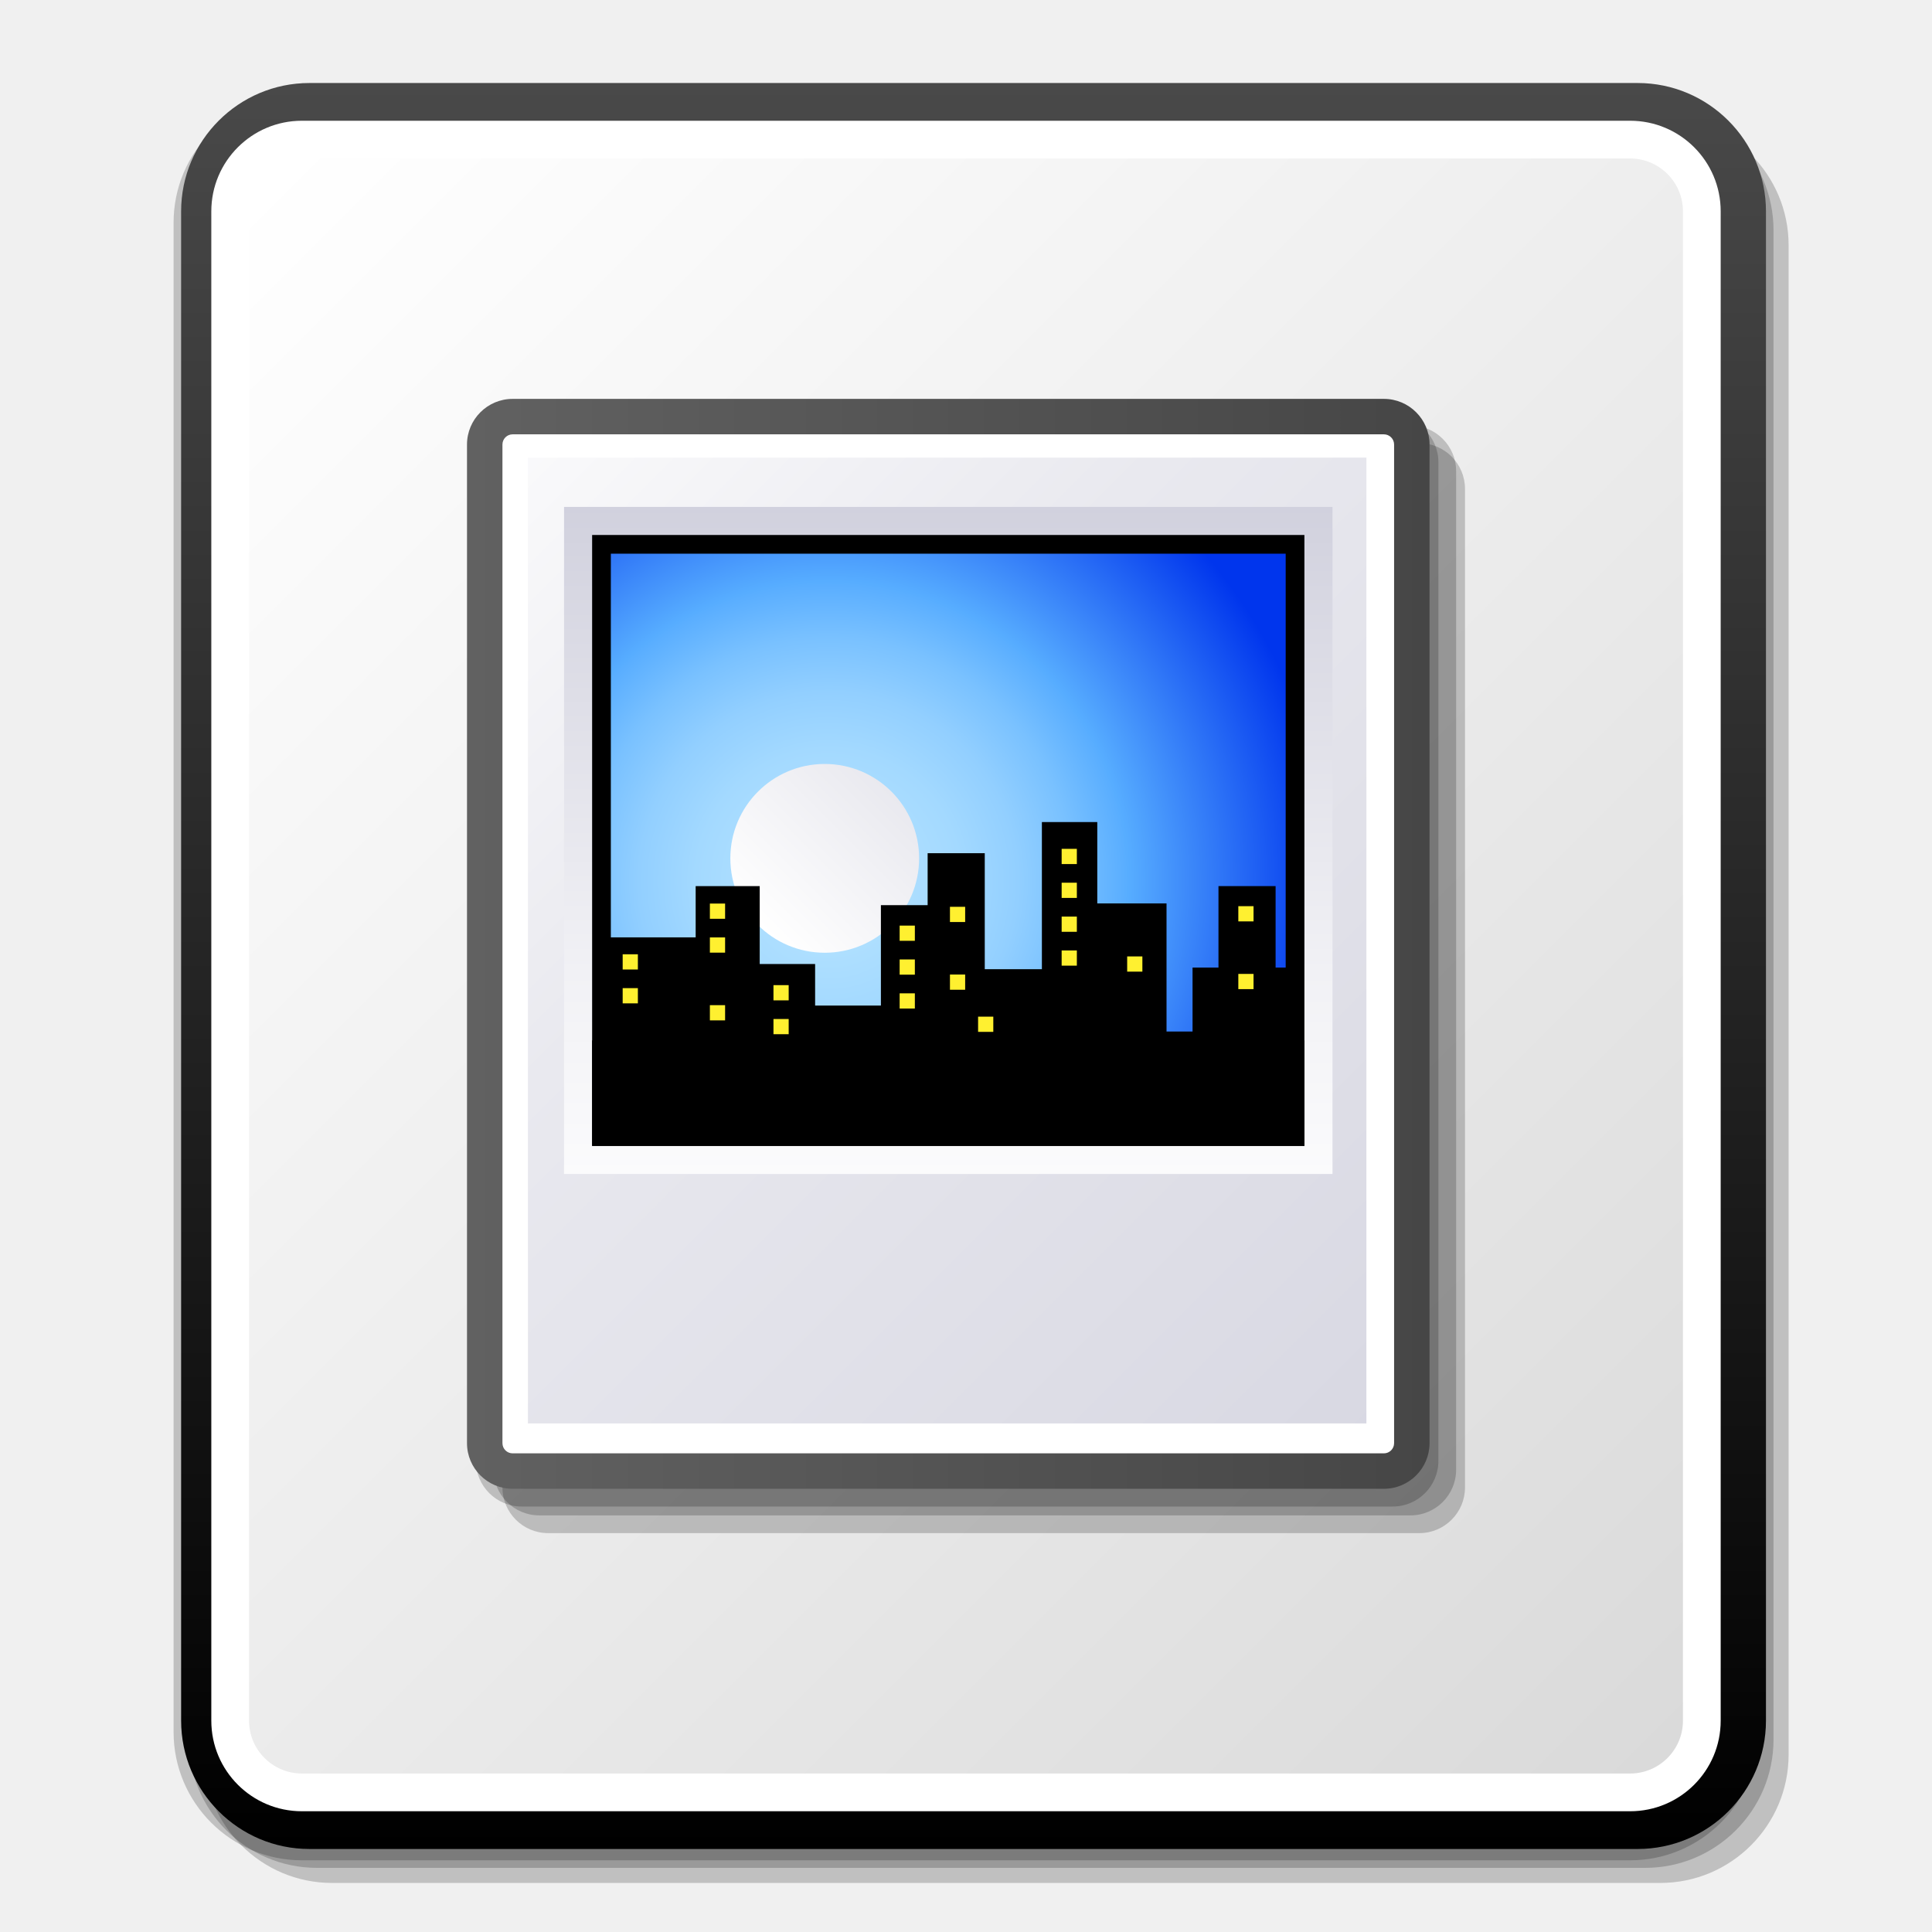
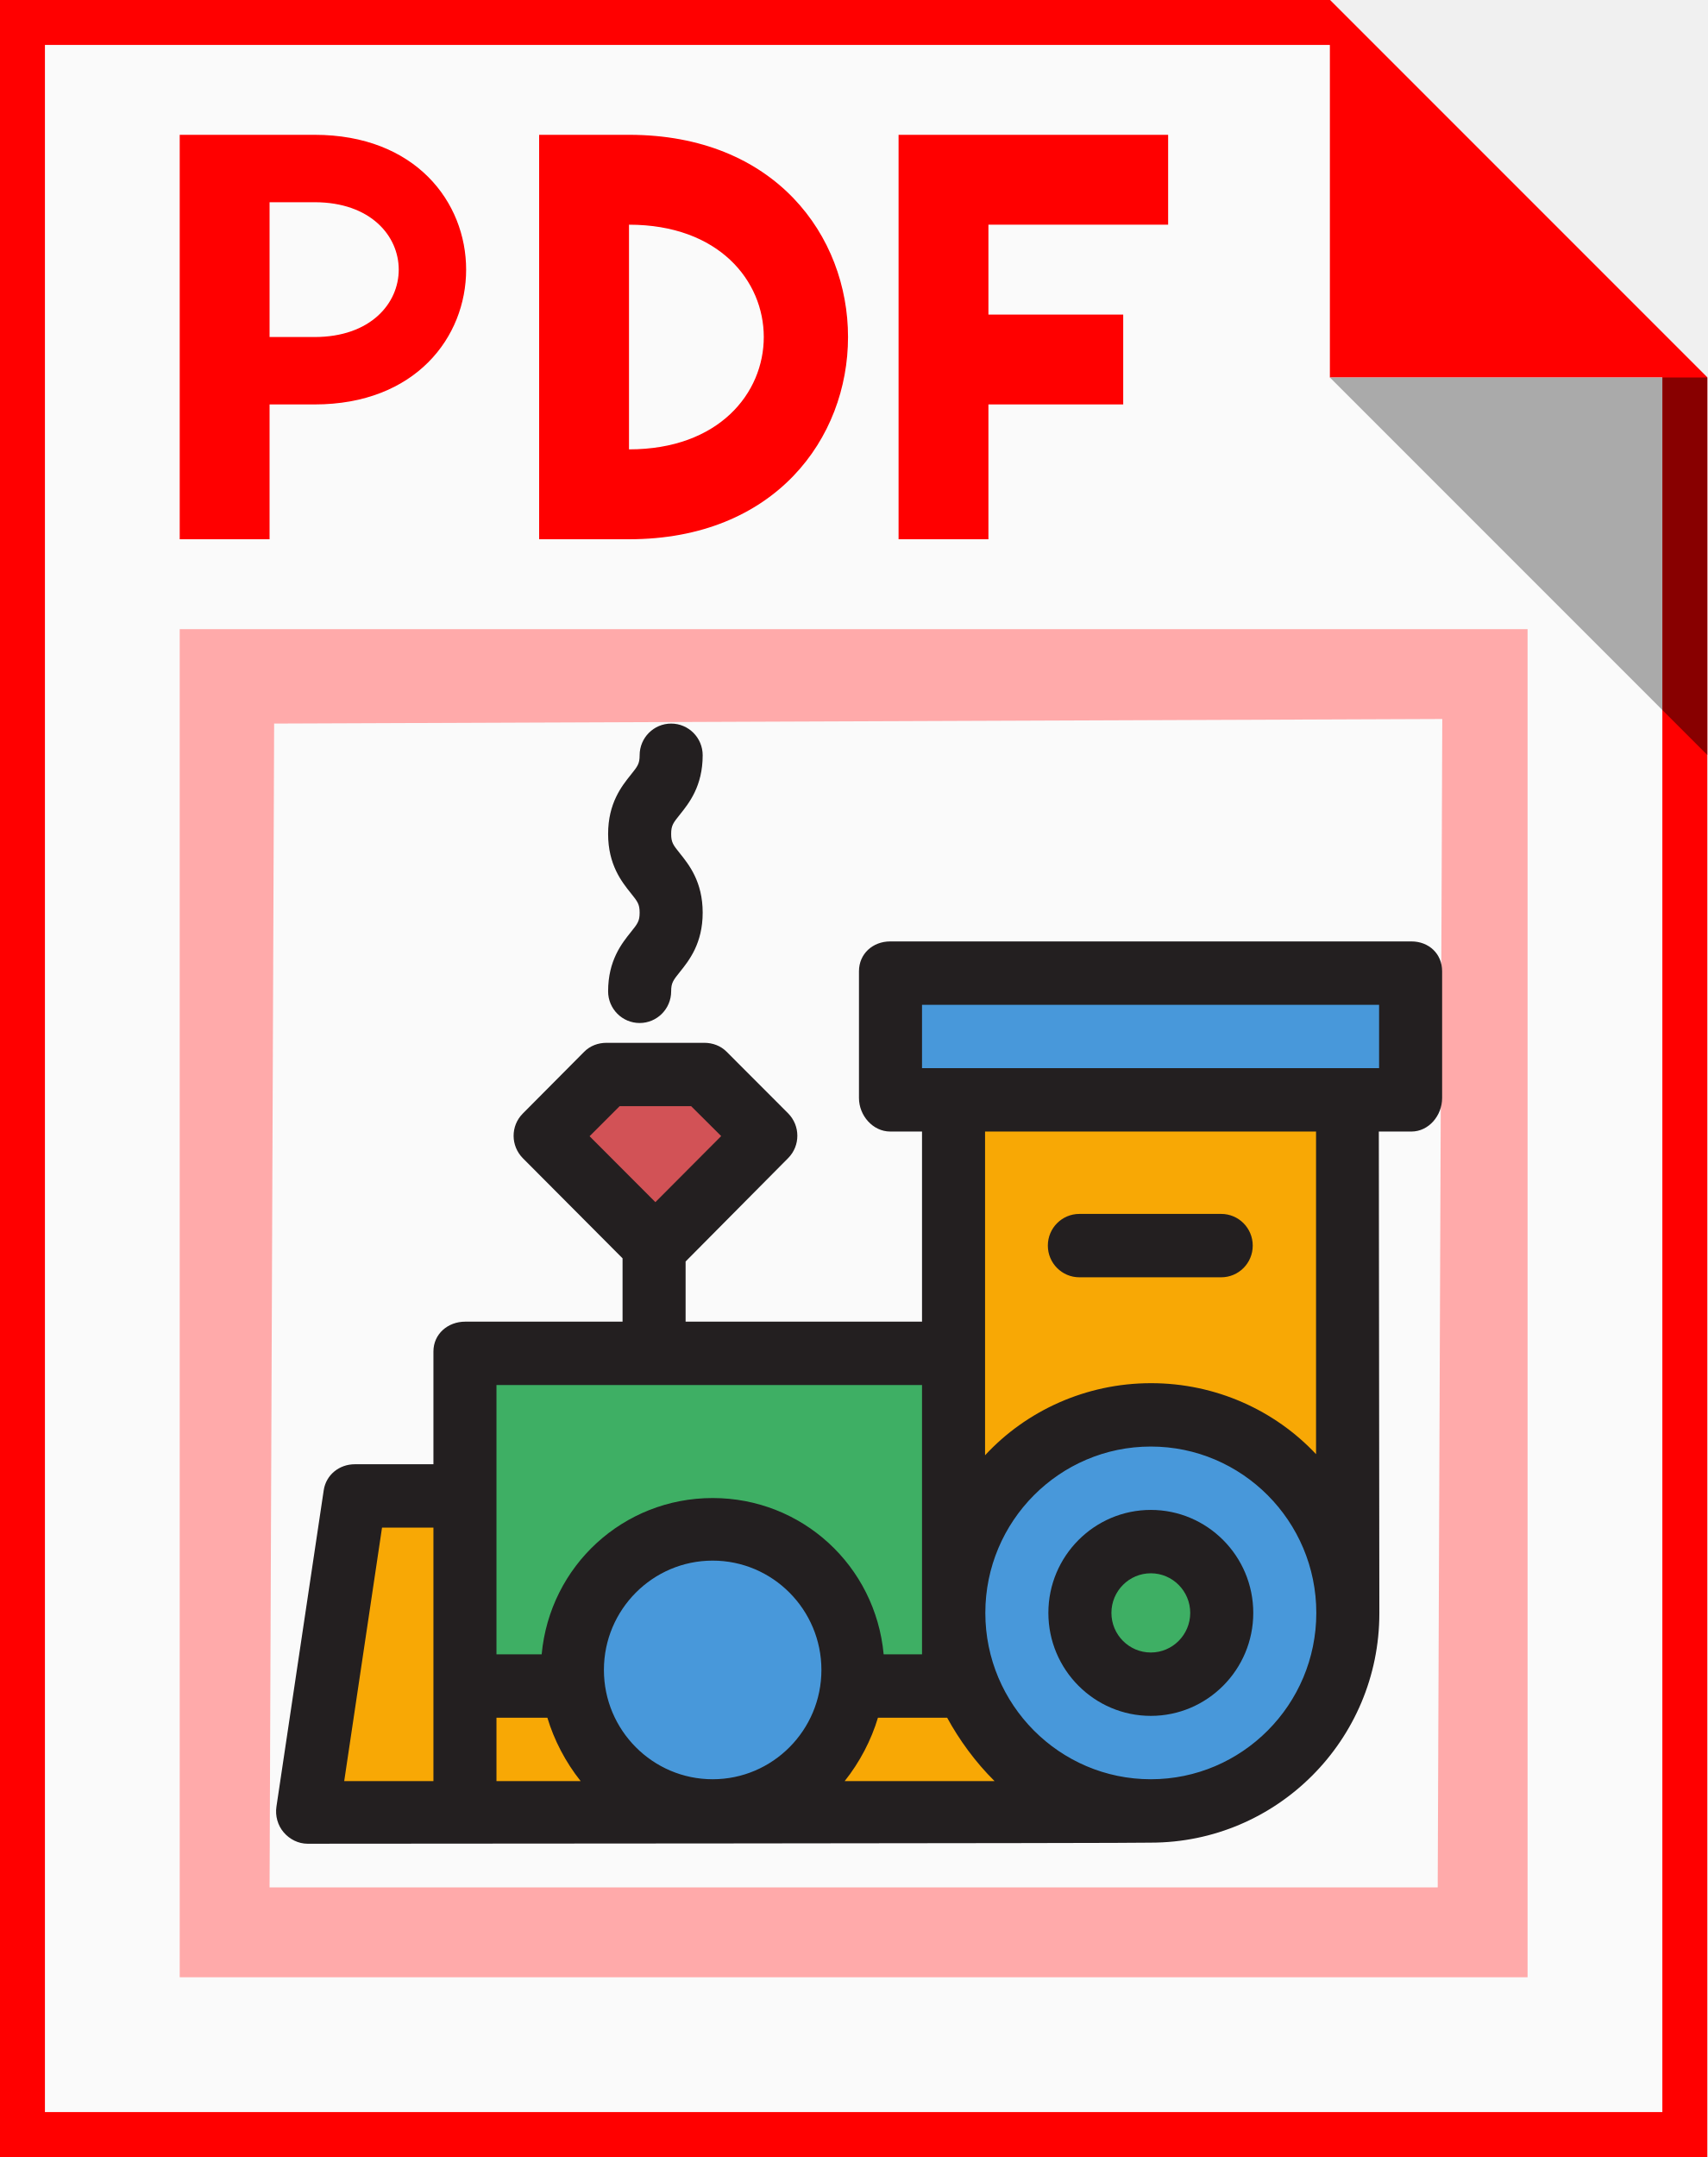
- <svg xmlns="http://www.w3.org/2000/svg" width="48pt" height="48pt" viewBox="0 0 256 256" style="overflow:visible;enable-background:new 0 0 256 256" xml:space="preserve" id="svg3469">
-   <defs id="defs3579" />
-   <g id="Layer_1" style="stroke:#000000;">
-     <g id="g3471">
-       <path style="opacity:0.2;stroke:none;" d="M44,15.5c-9.374,0-17,7.626-17,17v200c0,9.374,7.626,17,17,17h176c9.375,0,17-7.626,17-17v-200     c0-9.374-7.625-17-17-17H44z" id="path3472" />
-       <path style="opacity:0.2;stroke:none;" d="M42,13.5c-9.374,0-17,7.626-17,17v200c0,9.374,7.626,17,17,17h176c9.375,0,17-7.626,17-17v-200     c0-9.374-7.625-17-17-17H42z" id="path3473" />
-       <path style="opacity:0.2;stroke:none;" d="M40,12.5c-9.374,0-17,7.626-17,17v200c0,9.374,7.626,17,17,17h176c9.375,0,17-7.626,17-17v-200     c0-9.374-7.625-17-17-17H40z" id="path3474" />
-       <linearGradient id="XMLID_1_" gradientUnits="userSpaceOnUse" x1="129" y1="11" x2="129" y2="245">
-         <stop offset="0" style="stop-color:#494949" id="stop3476" />
-         <stop offset="1" style="stop-color:#000000" id="stop3477" />
-       </linearGradient>
-       <path style="fill:url(#XMLID_1_);stroke:none;" d="M41,11c-9.374,0-17,7.626-17,17v200c0,9.374,7.626,17,17,17h176c9.375,0,17-7.626,17-17V28     c0-9.374-7.625-17-17-17H41z" id="path3481" />
-       <path style="fill:#FFFFFF;stroke:none;" d="M28,228c0,6.627,5.373,12,12,12h176c6.627,0,12-5.373,12-12V28c0-6.627-5.373-12-12-12H40     c-6.627,0-12,5.373-12,12V228z" id="path3482" />
-       <linearGradient id="XMLID_2_" gradientUnits="userSpaceOnUse" x1="29.053" y1="29.053" x2="226.947" y2="226.947">
-         <stop offset="0" style="stop-color:#FFFFFF" id="stop3484" />
-         <stop offset="1" style="stop-color:#DADADA" id="stop3485" />
-       </linearGradient>
-       <path style="fill:url(#XMLID_2_);stroke:none;" d="M40,21c-3.86,0-7,3.14-7,7v200c0,3.859,3.14,7,7,7h176c3.859,0,7-3.141,7-7V28c0-3.86-3.141-7-7-7H40z" id="path3489" />
-       <path style="fill:none;stroke:none;" d="M256,256H0V0h256V256z" id="path3490" />
+ <svg xmlns="http://www.w3.org/2000/svg" viewBox="0 0 3800 4800" version="1.1" id="svg1675">
+   <defs id="defs1679" />
+   <g id="g1667">
+     <path fill="#F00" d="M0 4800h3800V840L2960 0H0z" id="path1657" />
+     <path fill="#FAFAFA" d="M100 4700h3600V840l-740-740H100z" id="path1659" />
+     <path fill="#F00" d="M2960 840h840L2960 0z" id="path1661" />
+     <path fill="#800" d="M3800 1680V840h-100v740z" id="path1663" />
+     <path fill="#AAA" d="M3700 1580V840h-740z" id="path1665" />
+   </g>
+   <path style="fill:#ffaaaa;fill-rule:evenodd" id="path1669" d="M 400,4400 H 3400 V 1400 H 400 Z m 200,-200 h 2600 l 10.169,-2600 -2600,10.169 z" />
+   <path style="fill:#ff0000;fill-rule:evenodd" id="path1671" d="M 400,1200 H 600 V 900 h 100 c 450,0 450,-600 0,-600 H 400 Z M 600,750 h 100 c 250,0 250,-300 0,-300 H 600 Z m 600,450 h 200 c 650,0 650,-900 0,-900 h -200 z m 200,-200 c 400,0 400,-500 0,-500 z m 600,200 h 200 V 900 h 300 V 700 H 2200 V 500 h 400 V 300 h -600" />
+   <g id="g3013" transform="matrix(5.069088,0,0,5.0944,-7793.243,-9324.466)">
+     <rect id="rect2331" height="55.364" width="228.832" style="fill:#4898da" y="2254.586" x="1928.234" />
+     <rect id="rect2333" height="227.448" width="173.012" style="fill:#f8a805" y="2309.95" x="1956.152" />
+     <rect id="rect2335" height="145.33" width="214.535" style="fill:#3eaf64" y="2420.677" x="1741.616" />
+     <g id="g2341" transform="translate(1658.627,2135.058)">
+       <rect id="rect2337" height="55.364" width="297.58" style="fill:#f8a805" y="430.949" x="82.989" />
+       <polygon id="polygon2339" points="34.545,347.902 82.989,347.902 82.989,486.312 13.784,486.312 " style="fill:#f8a805" />
    </g>
-     <g id="g3491">
-       <path style="opacity:0.2;stroke:none;" d="M72.626,58.727c-3.336,0-6.049,2.713-6.049,6.048v132.323c0,3.335,2.713,6.048,6.049,6.048h115.445     c3.335,0,6.049-2.713,6.049-6.048V64.774c0-3.335-2.714-6.048-6.049-6.048H72.626z" id="path3492" />
-       <path style="opacity:0.2;stroke:none;" d="M71.451,56.378c-3.335,0-6.048,2.713-6.048,6.049v132.322c0,3.335,2.713,6.048,6.048,6.048h115.445     c3.335,0,6.049-2.713,6.049-6.048V62.427c0-3.336-2.714-6.049-6.049-6.049H71.451z" id="path3493" />
-       <path style="opacity:0.2;stroke:none;" d="M69.103,55.203c-3.335,0-6.049,2.713-6.049,6.048v132.323c0,3.335,2.714,6.048,6.049,6.048h115.445     c3.335,0,6.049-2.713,6.049-6.048V61.251c0-3.335-2.714-6.048-6.049-6.048H69.103z" id="path3494" />
-       <linearGradient id="XMLID_3_" gradientUnits="userSpaceOnUse" x1="61.88" y1="125.064" x2="189.422" y2="125.064">
-         <stop offset="0" style="stop-color:#616161" id="stop3496" />
-         <stop offset="1" style="stop-color:#464646" id="stop3497" />
-       </linearGradient>
-       <path style="fill:url(#XMLID_3_);stroke:none;" d="M67.928,52.854c-3.335,0-6.048,2.713-6.048,6.049v132.322c0,3.335,2.713,6.048,6.048,6.048h115.444     c3.336,0,6.05-2.713,6.05-6.048V58.903c0-3.336-2.714-6.049-6.05-6.049H67.928z" id="path3501" />
-       <path style="fill:#FFFFFF;stroke:none;" d="M184.725,191.226c0,0.747-0.606,1.351-1.353,1.351H67.928c-0.745,0-1.351-0.604-1.351-1.351V58.903     c0-0.746,0.605-1.352,1.351-1.352h115.444c0.746,0,1.353,0.605,1.353,1.352V191.226z" id="path3502" />
-       <linearGradient id="XMLID_4_" gradientUnits="userSpaceOnUse" x1="233.497" y1="232.616" x2="51.068" y2="50.187">
-         <stop offset="0" style="stop-color:#CECEDB" id="stop3504" />
-         <stop offset="0.691" style="stop-color:#E9E9EF" id="stop3505" />
-         <stop offset="1" style="stop-color:#FFFFFF" id="stop3506" />
-       </linearGradient>
-       <path style="fill:url(#XMLID_4_);stroke:none;" d="M69.954,60.635c0,4.134,0,123.846,0,127.978c4.104,0,106.998,0,111.101,0c0-4.132,0-123.844,0-127.978     C176.952,60.635,74.058,60.635,69.954,60.635z" id="path3512" />
-       <linearGradient id="XMLID_5_" gradientUnits="userSpaceOnUse" x1="-654.992" y1="23.113" x2="-520.09" y2="23.113" gradientTransform="matrix(0 1 -1 0 148.7637 686.498)">
-         <stop offset="0" style="stop-color:#BDBDCF" id="stop3514" />
-         <stop offset="0.192" style="stop-color:#CCCCDA" id="stop3515" />
-         <stop offset="0.72" style="stop-color:#F1F1F5" id="stop3516" />
-         <stop offset="1" style="stop-color:#FFFFFF" id="stop3517" />
-       </linearGradient>
-       <path style="fill:url(#XMLID_5_);stroke:none;" d="M176.563,67.165c-3.289,0-98.536,0-101.823,0c0,3.266,0,85.131,0,88.396c3.287,0,98.534,0,101.823,0     C176.563,152.296,176.563,70.431,176.563,67.165z" id="path3521" />
-       <path style="stroke:none;" d="M78.46,70.886c0,6.529,0,74.425,0,80.955c6.646,0,87.734,0,94.381,0c0-6.53,0-74.426,0-80.955     C166.194,70.886,85.106,70.886,78.46,70.886z" id="path3522" />
-       <radialGradient id="XMLID_6_" cx="109.778" cy="116.782" r="66.149" fx="109.778" fy="116.782" gradientUnits="userSpaceOnUse">
-         <stop offset="0" style="stop-color:#B1E1FF" id="stop3524" />
-         <stop offset="0.144" style="stop-color:#AEDFFF" id="stop3525" />
-         <stop offset="0.266" style="stop-color:#A3D9FF" id="stop3526" />
-         <stop offset="0.38" style="stop-color:#92CFFF" id="stop3527" />
-         <stop offset="0.489" style="stop-color:#79C1FF" id="stop3528" />
-         <stop offset="0.594" style="stop-color:#5AAEFF" id="stop3529" />
-         <stop offset="0.601" style="stop-color:#57ADFF" id="stop3530" />
-         <stop offset="1" style="stop-color:#0035ED" id="stop3531" />
-       </radialGradient>
-       <path style="fill:url(#XMLID_6_);stroke:none;" d="M80.94,73.367c0,4.515,0,71.477,0,75.993c4.577,0,84.844,0,89.42,0c0-4.517,0-71.479,0-75.993     C165.784,73.367,85.518,73.367,80.94,73.367z" id="path3537" />
-       <linearGradient id="XMLID_7_" gradientUnits="userSpaceOnUse" x1="100.439" y1="122.581" x2="118.126" y2="104.894">
-         <stop offset="0" style="stop-color:#FFFFFF" id="stop3539" />
-         <stop offset="1" style="stop-color:#E9E9EF" id="stop3540" />
-       </linearGradient>
-       <path style="fill:url(#XMLID_7_);stroke:none;" d="M96.774,113.736c0,6.907,5.6,12.508,12.507,12.508s12.506-5.601,12.506-12.508     s-5.599-12.507-12.506-12.507S96.774,106.829,96.774,113.736z" id="path3544" />
-       <path style="stroke:none;" d="M78.46,137.866c0,1.127,0,12.845,0,13.975c6.646,0,87.734,0,94.381,0c0-1.13,0-12.848,0-13.975     C166.194,137.866,85.106,137.866,78.46,137.866z" id="path3545" />
-       <path style="stroke:none;" d="M100.665,117.415h-8.486v25.92h8.486V117.415z" id="path3546" />
-       <path style="stroke:none;" d="M108.007,127.737h-8.488v15.828h8.488V127.737z" id="path3547" />
-       <path style="stroke:none;" d="M118.099,144.023h-11.01v-10.78h11.01V144.023z" id="path3548" />
-       <path style="stroke:none;" d="M123.374,119.938h-6.65v19.499h6.65V119.938z" id="path3549" />
-       <path style="stroke:none;" d="M139.892,144.023h-17.205v-15.599h17.205V144.023z" id="path3550" />
-       <path style="stroke:none;" d="M145.396,108.927h-7.34v32.116h7.34V108.927z" id="path3551" />
-       <path style="stroke:none;" d="M80.708,144.023h11.699v-19.817H80.708V144.023z" id="path3552" />
-       <path style="stroke:none;" d="M154.571,143.104h-11.01v-23.396h11.01V143.104z" id="path3553" />
-       <path style="stroke:none;" d="M170.683,145.87h-12.664v-17.662h12.664V145.87z" id="path3554" />
-       <path style="stroke:none;" d="M169.024,142.416h-7.57v-25.003h7.57V142.416z" id="path3555" />
-       <path style="stroke:none;" d="M130.486,138.059h-7.569v-25.005h7.569V138.059z" id="path3556" />
-       <path style="stroke:none;" d="M80.938,144.482h88.086v-7.8H80.938V144.482z" id="path3557" />
-       <path style="fill:#FFF030;stroke:none;" d="M94.063,121.743h2.016v-2.016h-2.016V121.743z" id="path3558" />
-       <path style="fill:#FFF030;stroke:none;" d="M94.063,126.23h2.016v-2.016h-2.016V126.23z" id="path3559" />
-       <path style="fill:#FFF030;stroke:none;" d="M94.063,135.205h2.016v-2.016h-2.016V135.205z" id="path3560" />
-       <path style="fill:#FFF030;stroke:none;" d="M125.874,122.173h2.015v-2.016h-2.015V122.173z" id="path3561" />
-       <path style="fill:#FFF030;stroke:none;" d="M125.874,131.147h2.015v-2.016h-2.015V131.147z" id="path3562" />
-       <path style="fill:#FFF030;stroke:none;" d="M119.207,124.662h2.016v-2.015h-2.016V124.662z" id="path3563" />
-       <path style="fill:#FFF030;stroke:none;" d="M119.207,129.149h2.016v-2.016h-2.016V129.149z" id="path3564" />
-       <path style="fill:#FFF030;stroke:none;" d="M119.207,133.638h2.016v-2.016h-2.016V133.638z" id="path3565" />
-       <path style="fill:#FFF030;stroke:none;" d="M102.489,132.554h2.015v-2.018h-2.015V132.554z" id="path3566" />
-       <path style="fill:#FFF030;stroke:none;" d="M102.489,137.038h2.015v-2.015h-2.015V137.038z" id="path3567" />
-       <path style="fill:#FFF030;stroke:none;" d="M82.507,128.463h2.015v-2.016h-2.015V128.463z" id="path3568" />
-       <path style="fill:#FFF030;stroke:none;" d="M82.507,132.95h2.015v-2.017h-2.015V132.95z" id="path3569" />
-       <path style="fill:#FFF030;stroke:none;" d="M149.356,128.747h2.015v-2.016h-2.015V128.747z" id="path3570" />
-       <path style="fill:#FFF030;stroke:none;" d="M140.674,114.493h2.015v-2.017h-2.015V114.493z" id="path3571" />
-       <path style="fill:#FFF030;stroke:none;" d="M140.674,118.979h2.015v-2.016h-2.015V118.979z" id="path3572" />
-       <path style="fill:#FFF030;stroke:none;" d="M140.674,123.468h2.015v-2.016h-2.015V123.468z" id="path3573" />
-       <path style="fill:#FFF030;stroke:none;" d="M140.674,127.954h2.015v-2.016h-2.015V127.954z" id="path3574" />
-       <path style="fill:#FFF030;stroke:none;" d="M164.085,122.089h2.016v-2.016h-2.016V122.089z" id="path3575" />
-       <path style="fill:#FFF030;stroke:none;" d="M164.085,131.065h2.016v-2.016h-2.016V131.065z" id="path3576" />
-       <path style="fill:#FFF030;stroke:none;" d="M129.602,134.712v2.016h2.016v-2.016H129.602z" id="path3577" />
+     <circle id="circle2343" r="86.506" cy="2534.879" cx="2042.713" style="fill:#4898da" />
+     <path id="path2345" d="m 2042.713,2566.017 c -17.172,0 -31.142,-13.97 -31.142,-31.142 0,-17.172 13.97,-31.142 31.142,-31.142 17.172,0 31.142,13.97 31.142,31.142 0,17.172 -13.97,31.142 -31.142,31.142 z" style="fill:#3eaf64" />
+     <circle id="circle2347" r="61.592" cy="2559.793" cx="1850.324" style="fill:#4898da" />
+     <polygon id="polygon2349" points="166.552,239.983 214.995,191.583 188.005,164.637 145.098,164.637 118.109,191.569 " style="fill:#d25256" transform="translate(1658.627,2135.058)" />
+     <g id="g2359" transform="translate(1658.627,2135.058)">
+       <path id="path2351" d="M 498.505,106.505 H 269.667 c -7.644,0 -13.726,5.39 -13.726,13.034 v 55.364 c 0,7.644 6.082,14.649 13.726,14.649 h 13.956 v 83.046 H 179.816 v -26.28 l 45.033,-45.17 c 5.391,-5.401 5.366,-14.145 -0.021,-19.55 l -27.004,-26.904 c -2.597,-2.605 -6.138,-3.896 -9.817,-3.896 H 145.1 c -3.682,0 -7.21,1.294 -9.808,3.902 l -26.99,27.019 c -5.384,5.406 -5.319,14.107 0.072,19.505 l 43.761,43.711 v 27.664 h -69.09 c -7.644,0 -13.956,5.39 -13.956,13.034 v 49.25 H 34.602 c -6.851,0 -12.671,4.609 -13.687,11.384 L 0.153,484.474 c -0.598,3.985 0.57,8.162 3.2,11.215 2.628,3.053 6.458,4.961 10.487,4.961 0,0 369.078,-0.184 370.154,-0.475 0.03,0 0.061,-0.003 0.091,-0.003 55.332,0 100.347,-44.845 100.347,-100.177 0,-2.173 -0.231,-210.442 -0.231,-210.442 h 14.302 c 7.644,0 13.495,-7.005 13.495,-14.649 V 119.54 c 0.002,-7.646 -5.849,-13.035 -13.493,-13.035 z m -347.656,71.973 h 31.411 l 13.186,13.056 -28.896,28.861 -28.893,-28.797 z m 132.775,121.8 v 117.648 h -16.842 c -3.615,-38.755 -35.903,-68.282 -75.084,-68.282 -39.181,0 -71.469,29.527 -75.084,68.282 H 96.771 v -70.012 c 0,-0.84 0,-1.658 0,-2.457 V 300.28 H 283.624 Z M 96.771,445.608 h 22.356 c 2.914,9.689 7.942,19.377 14.608,27.682 H 96.771 Z m 47.175,-20.877 c 0,-26.33 21.422,-47.751 47.751,-47.751 26.33,0 47.751,21.422 47.751,47.751 0,26.33 -21.422,47.751 -47.751,47.751 -26.329,0 -47.751,-21.42 -47.751,-47.751 z M 46.522,362.563 H 69.09 v 68.398 42.33 H 29.913 Z M 249.66,473.29 c 6.666,-8.305 11.694,-17.993 14.608,-27.682 h 30.397 c 5.309,9.689 12.372,19.377 20.81,27.682 z m 134.426,-0.808 c -40.068,0 -72.665,-32.597 -72.665,-72.665 0,-40.068 32.597,-72.665 72.665,-72.665 40.068,0 72.665,32.597 72.665,72.665 0,40.068 -32.597,72.665 -72.665,72.665 z m 0.115,-173.012 c -28.691,0 -54.903,12.123 -72.896,31.494 V 189.551 h 145.33 v 140.93 C 438.643,311.393 412.654,299.47 384.201,299.47 Z M 484.318,161.869 H 283.624 v -27.682 h 200.694 z" style="fill:#231f20" />
+       <path id="path2353" d="m 384.086,354.834 c -24.803,0 -44.983,20.18 -44.983,44.983 0,24.803 20.18,44.983 44.983,44.983 24.803,0 44.983,-20.18 44.983,-44.983 0,-24.803 -20.18,-44.983 -44.983,-44.983 z m 0,62.284 c -9.541,0 -17.301,-7.761 -17.301,-17.301 0,-9.541 7.761,-17.301 17.301,-17.301 9.541,0 17.301,7.761 17.301,17.301 0,9.541 -7.761,17.301 -17.301,17.301 z" style="fill:#231f20" />
+       <path id="path2355" d="m 414.997,225.537 h -62.284 c -7.644,0 -13.841,6.197 -13.841,13.841 0,7.644 6.197,13.841 13.841,13.841 h 62.284 c 7.644,0 13.841,-6.197 13.841,-13.841 0,-7.644 -6.197,-13.841 -13.841,-13.841 z" style="fill:#231f20" />
+       <path id="path2357" d="m 145.791,128.305 c 0,7.644 6.197,13.841 13.841,13.841 7.644,0 13.841,-6.197 13.841,-13.841 0,-3.711 0.894,-4.822 3.859,-8.502 3.975,-4.936 9.982,-12.393 9.982,-25.866 0,-13.474 -6.007,-20.933 -9.982,-25.869 -2.965,-3.682 -3.859,-4.792 -3.859,-8.505 0,-3.713 0.894,-4.824 3.86,-8.505 3.975,-4.936 9.981,-12.395 9.981,-25.867 0,-7.644 -6.197,-13.841 -13.841,-13.841 -7.644,0 -13.841,6.197 -13.841,13.841 0,3.714 -0.894,4.824 -3.86,8.505 -3.975,4.936 -9.981,12.395 -9.981,25.867 0,13.472 6.007,20.933 9.981,25.867 2.965,3.682 3.86,4.793 3.86,8.507 0,3.711 -0.894,4.822 -3.859,8.502 -3.974,4.934 -9.982,12.392 -9.982,25.866 z" style="fill:#231f20" />
    </g>
  </g>
</svg>
